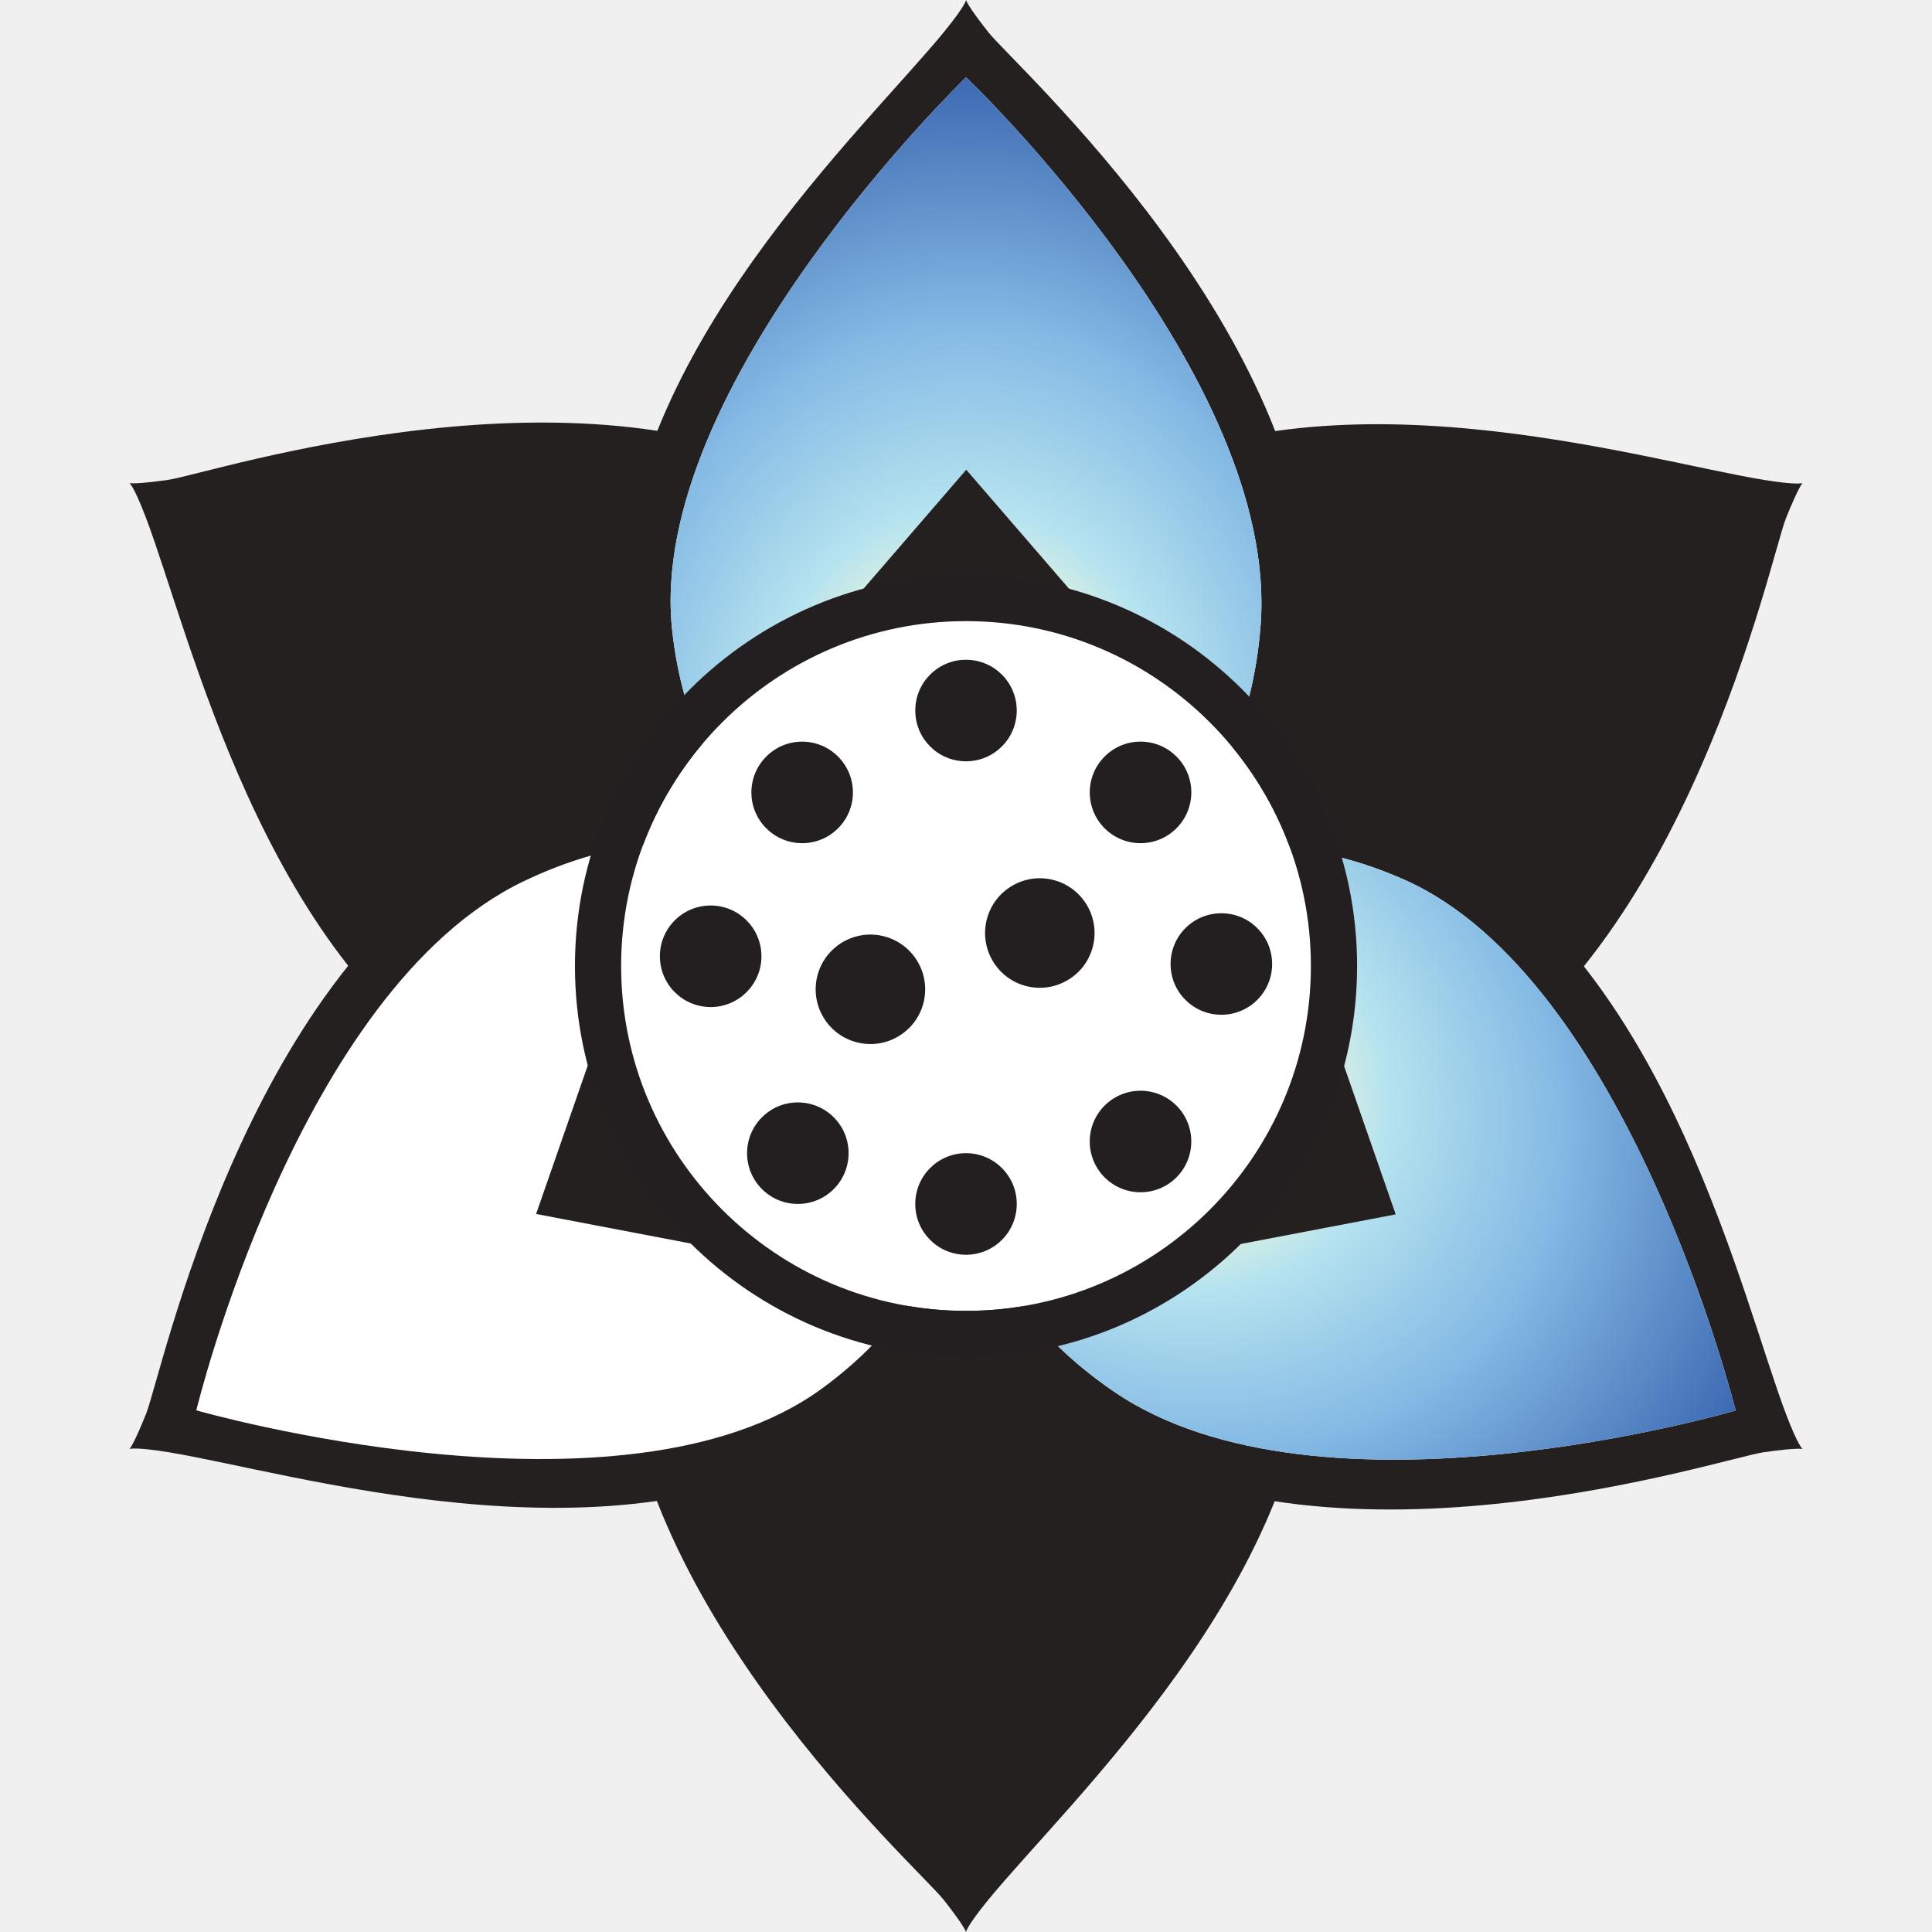
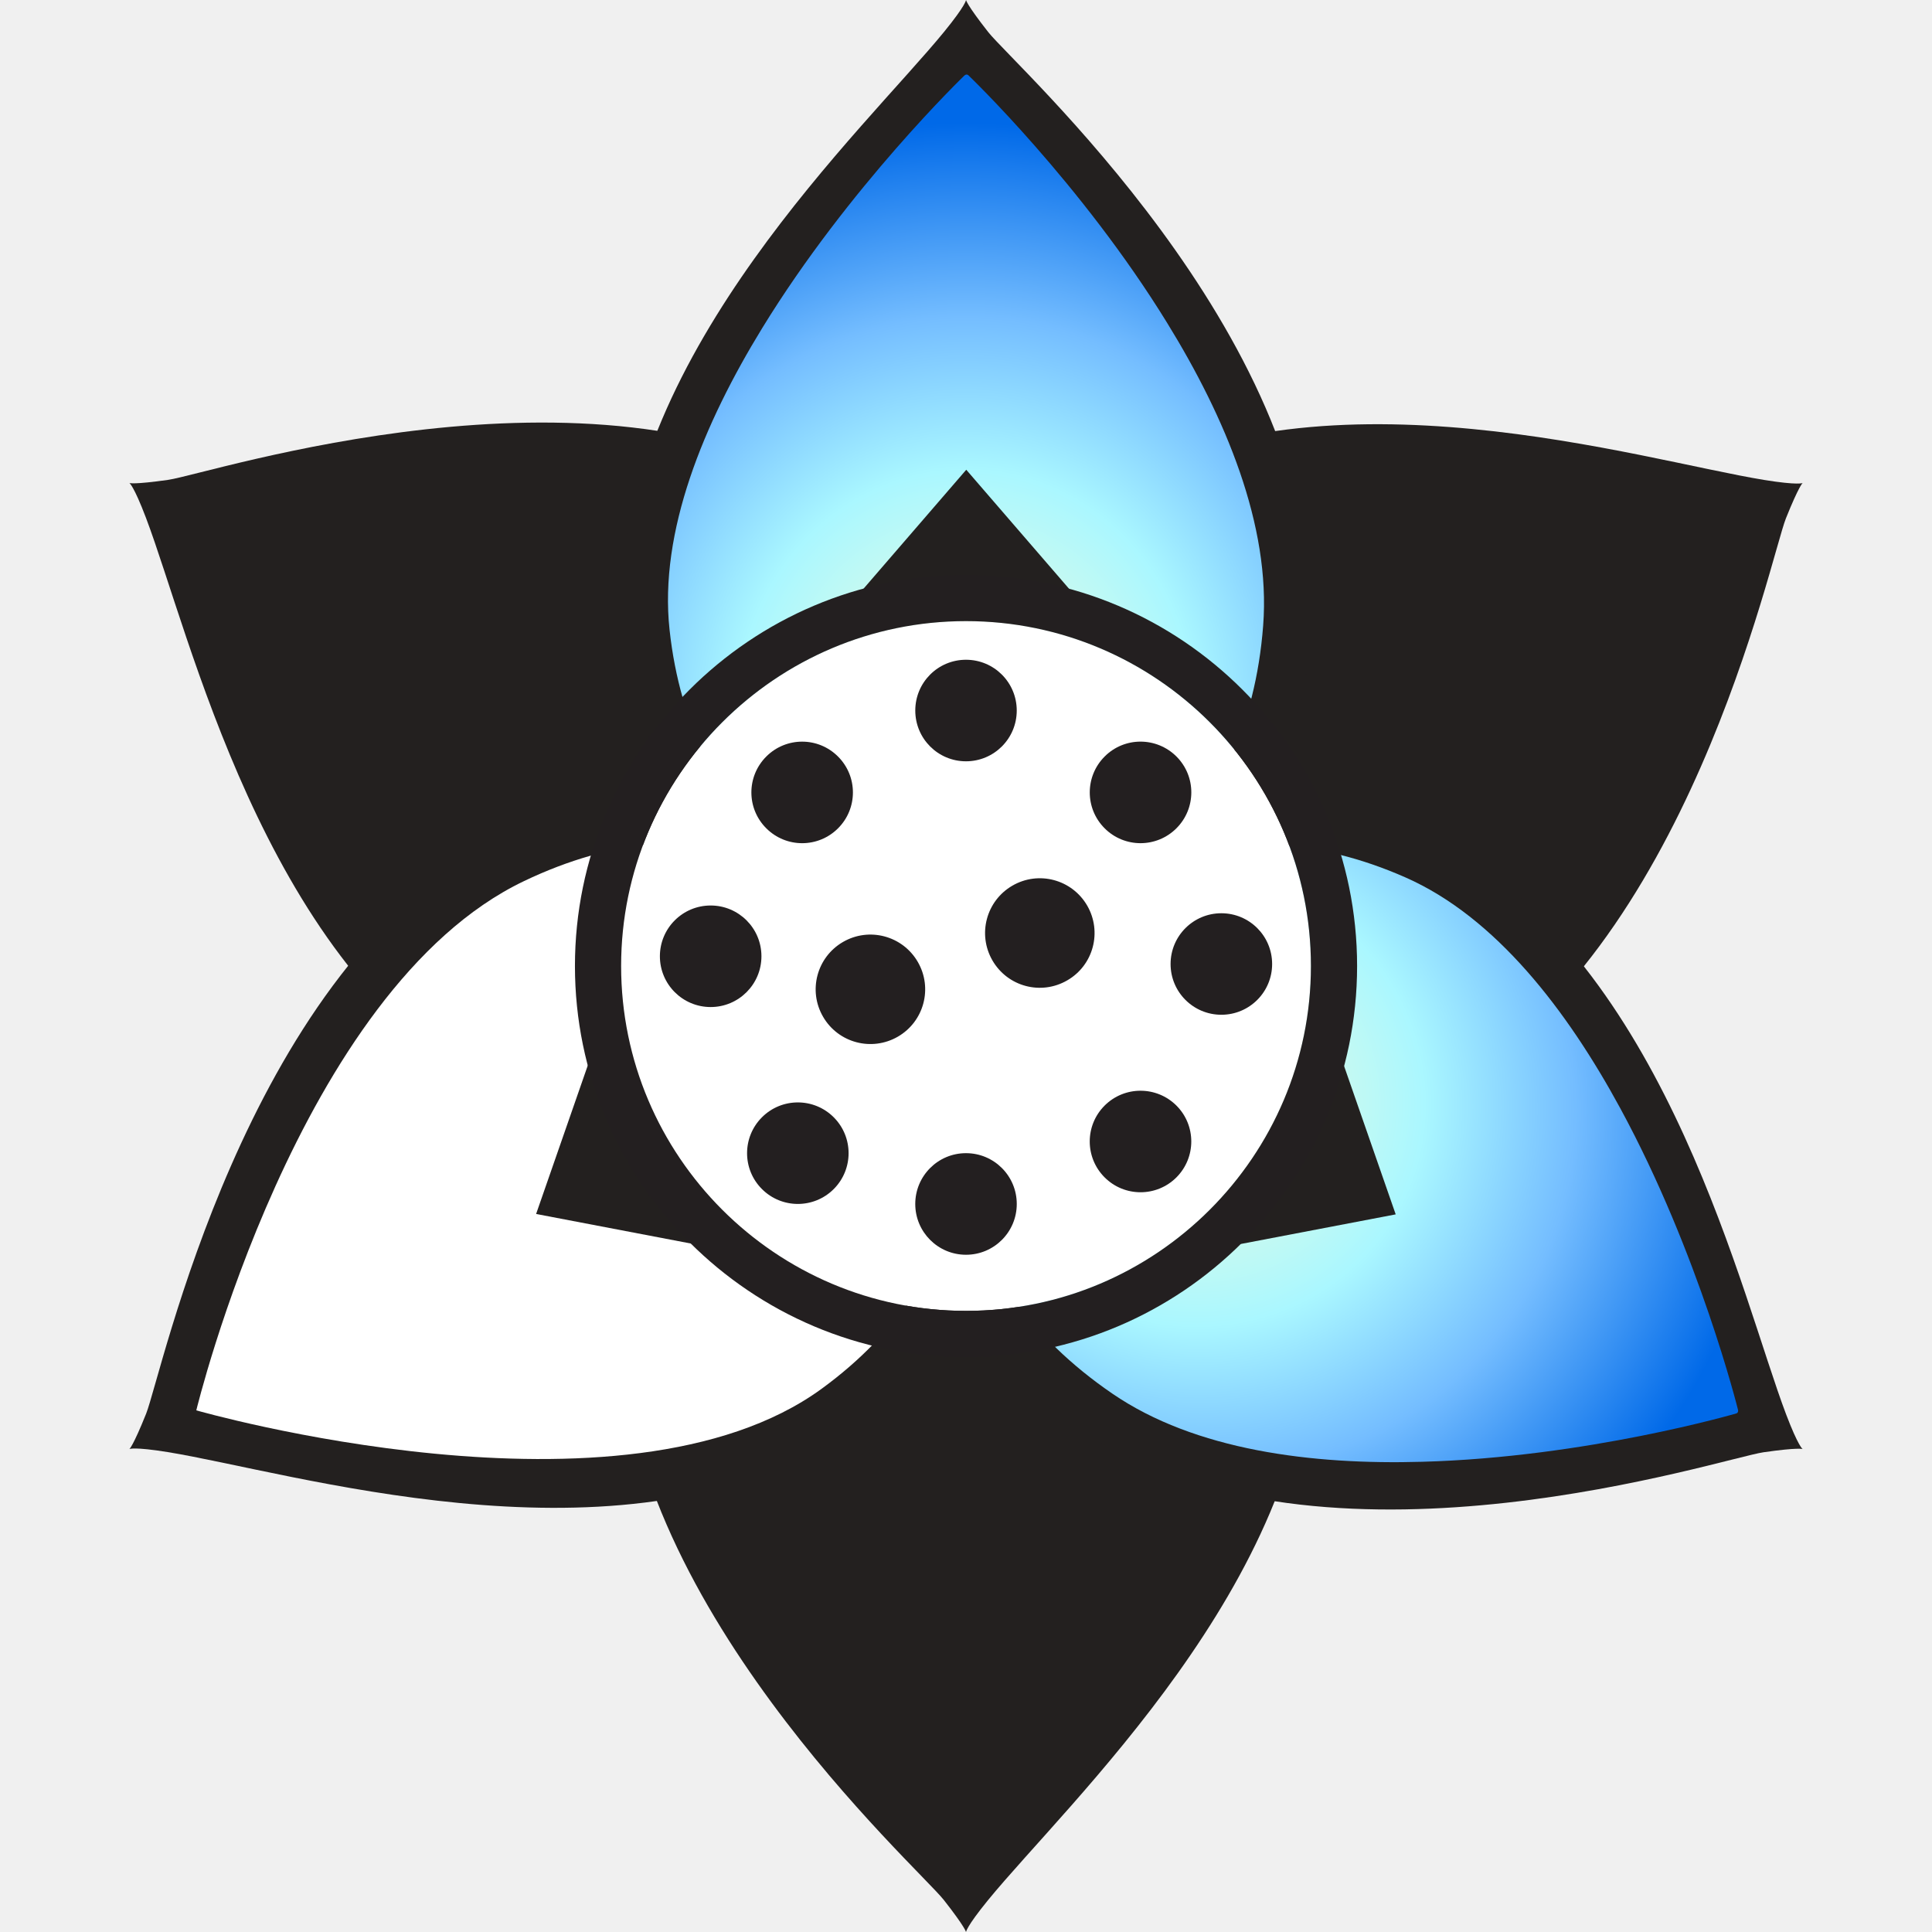
<svg xmlns="http://www.w3.org/2000/svg" width="400px" height="400px" version="1.1" xml:space="preserve" style="fill-rule:evenodd;clip-rule:evenodd;stroke-linejoin:round;stroke-miterlimit:2;">
  <g id="Layer1" transform="matrix(1,0,0,1,1,0)">
    <g>
      <g transform="matrix(140.2793,-37.54456,-37.54456,-140.2793,68.7505,180.2023)">
        <path d="M-0.143,0.61C-0.143,0.61 -0.138,0.605 -0.133,0.556C-0.115,0.378 -0.133,-0.088 0.114,-0.342C0.59,-0.831 1.304,-0.151 0.82,0.343C0.543,0.625 -0.026,0.593 -0.088,0.6C-0.138,0.606 -0.143,0.61 -0.143,0.61Z" style="fill:rgb(35,32,31);fill-rule:nonzero;" />
      </g>
      <g transform="matrix(-102.6542,-102.7132,-102.7132,102.6542,246.9803,322.7113)">
        <path d="M-0.143,0.61C-0.143,0.61 -0.138,0.605 -0.133,0.556C-0.115,0.378 -0.133,-0.088 0.114,-0.342C0.59,-0.831 1.304,-0.151 0.82,0.343C0.543,0.625 -0.026,0.593 -0.088,0.6C-0.138,0.606 -0.143,0.61 -0.143,0.61Z" style="fill:rgb(35,32,31);fill-rule:nonzero;" />
      </g>
      <g transform="matrix(-37.6251,140.2577,140.2577,37.6251,281.2817,97.10527)">
        <path d="M-0.143,0.61C-0.143,0.61 -0.138,0.605 -0.133,0.556C-0.115,0.378 -0.133,-0.088 0.114,-0.342C0.59,-0.831 1.304,-0.151 0.82,0.343C0.543,0.625 -0.026,0.593 -0.088,0.6C-0.138,0.606 -0.143,0.61 -0.143,0.61Z" style="fill:rgb(35,32,31);fill-rule:nonzero;" />
      </g>
    </g>
    <g>
      <g transform="matrix(-0.664609,-1.151137,1.151137,-0.664609,158.7058,530.2116)">
        <g transform="matrix(77.22901,77.27336,77.27336,-77.22901,163.8864,58.1523)">
          <path d="M-0.143,0.61C-0.143,0.61 -0.138,0.605 -0.133,0.556C-0.115,0.378 -0.133,-0.088 0.114,-0.342C0.59,-0.831 1.304,-0.151 0.82,0.343C0.543,0.625 -0.026,0.593 -0.088,0.6C-0.138,0.606 -0.143,0.61 -0.143,0.61Z" style="fill:rgb(35,32,31);fill-rule:nonzero;" />
        </g>
        <g transform="matrix(66.69147,66.72977,66.72977,-66.69147,168.823,58.78857)">
          <path d="M-0.117,0.584C-0.117,0.584 -0.13,-0.15 0.185,-0.404C0.682,-0.805 1.299,-0.216 0.867,0.288C0.598,0.602 -0.117,0.584 -0.117,0.584Z" style="fill:white;fill-rule:nonzero;" />
        </g>
      </g>
      <g transform="matrix(-0.664609,1.151137,-1.151137,-0.664609,505.1195,69.80311)">
        <g transform="matrix(77.22901,77.27336,77.27336,-77.22901,163.8864,58.1523)">
          <path d="M-0.143,0.61C-0.143,0.61 -0.138,0.605 -0.133,0.556C-0.115,0.378 -0.133,-0.088 0.114,-0.342C0.59,-0.831 1.304,-0.151 0.82,0.343C0.543,0.625 -0.026,0.593 -0.088,0.6C-0.138,0.606 -0.143,0.61 -0.143,0.61Z" style="fill:rgb(35,32,31);fill-rule:nonzero;" />
        </g>
        <g transform="matrix(66.69147,66.72977,66.72977,-66.69147,168.823,58.78857)">
          <path d="M-0.117,0.584C-0.117,0.584 -0.13,-0.15 0.185,-0.404C0.682,-0.805 1.299,-0.216 0.867,0.288C0.598,0.602 -0.117,0.584 -0.117,0.584Z" style="fill:white;fill-rule:nonzero;" />
        </g>
      </g>
      <g transform="matrix(1.329218,0,0,1.329218,-66.81276,0.004223)">
        <g transform="matrix(77.22901,77.27336,77.27336,-77.22901,163.8864,58.1523)">
          <path d="M-0.143,0.61C-0.143,0.61 -0.138,0.605 -0.133,0.556C-0.115,0.378 -0.133,-0.088 0.114,-0.342C0.59,-0.831 1.304,-0.151 0.82,0.343C0.543,0.625 -0.026,0.593 -0.088,0.6C-0.138,0.606 -0.143,0.61 -0.143,0.61Z" style="fill:rgb(35,32,31);fill-rule:nonzero;" />
        </g>
        <g transform="matrix(66.69147,66.72977,66.72977,-66.69147,168.823,58.78857)">
          <path d="M-0.117,0.584C-0.117,0.584 -0.13,-0.15 0.185,-0.404C0.682,-0.805 1.299,-0.216 0.867,0.288C0.598,0.602 -0.117,0.584 -0.117,0.584Z" style="fill:white;fill-rule:nonzero;" />
        </g>
      </g>
    </g>
    <g id="_2" transform="matrix(-121.1388,32.42178,32.42178,121.1388,325.2446,225.07)">
-       <path d="M-0.117,0.584C-0.117,0.584 -0.13,-0.15 0.185,-0.404C0.682,-0.805 1.299,-0.216 0.867,0.288C0.598,0.602 -0.117,0.584 -0.117,0.584Z" style="fill:url(#_Radial1);fill-rule:nonzero;" />
+       <path d="M-0.117,0.589C-0.117,0.589 0.141,0.595 0.405,0.532C0.582,0.49 0.762,0.417 0.87,0.291C1.088,0.037 1.041,-0.239 0.878,-0.4C0.714,-0.562 0.433,-0.609 0.182,-0.407C0.055,-0.305 -0.019,-0.126 -0.062,0.053C-0.126,0.319 -0.121,0.584 -0.121,0.584C-0.121,0.587 -0.119,0.589 -0.117,0.589Z" style="fill:url(#_Radial1);fill-rule:nonzero;" />
    </g>
    <g id="_1" transform="matrix(88.64751,88.69843,88.69843,-88.64751,157.5898,78.14706)">
-       <path d="M-0.117,0.584C-0.117,0.584 -0.13,-0.15 0.185,-0.404C0.682,-0.805 1.299,-0.216 0.867,0.288C0.598,0.602 -0.117,0.584 -0.117,0.584Z" style="fill:url(#_Radial2);fill-rule:nonzero;" />
+       <path d="M-0.117,0.589C-0.117,0.589 0.141,0.595 0.405,0.532C0.582,0.49 0.762,0.417 0.87,0.291C1.088,0.037 1.041,-0.239 0.878,-0.4C0.714,-0.562 0.433,-0.609 0.182,-0.407C0.055,-0.305 -0.019,-0.126 -0.062,0.053C-0.126,0.319 -0.121,0.584 -0.121,0.584C-0.121,0.587 -0.119,0.589 -0.117,0.589Z" style="fill:url(#_Radial2);fill-rule:nonzero;" />
    </g>
    <g>
      <g transform="matrix(20.49146,35.51579,35.51579,-20.49146,110.3922,225.6899)">
        <path d="M0.537,-0.321L0.015,0.283L1.06,0.285L0.537,-0.321Z" style="fill:rgb(35,32,31);fill-rule:nonzero;" />
      </g>
      <g transform="matrix(20.51185,-35.50402,-35.50402,-20.51185,265.5528,263.9047)">
        <path d="M0.537,-0.321L0.015,0.283L1.06,0.285L0.537,-0.321Z" style="fill:rgb(35,32,31);fill-rule:nonzero;" />
      </g>
      <g transform="matrix(-41.00331,-0.011772,-0.011772,41.00331,221.0675,110.4243)">
        <path d="M0.537,-0.321L0.015,0.283L1.06,0.285L0.537,-0.321Z" style="fill:rgb(35,32,31);fill-rule:nonzero;" />
      </g>
    </g>
    <g transform="matrix(1,0,0,1,-0.995816,0)">
      <g transform="matrix(-8.342978,0,0,8.342978,200,271.4075)">
        <path d="M0,-17.118C4.719,-17.118 8.559,-13.278 8.559,-8.558C8.559,-3.84 4.719,0 0,0C-4.719,0 -8.559,-3.84 -8.559,-8.558C-8.559,-13.278 -4.719,-17.118 0,-17.118" style="fill:white;fill-rule:nonzero;" />
      </g>
      <g transform="matrix(8.342978,0,0,8.342978,200,280.9644)">
        <path d="M0,-19.409C-5.351,-19.409 -9.705,-15.055 -9.705,-9.704C-9.705,-4.354 -5.351,0 0,0C5.351,0 9.705,-4.354 9.705,-9.704C9.705,-15.055 5.351,-19.409 0,-19.409M0,-1.146C-4.719,-1.146 -8.559,-4.985 -8.559,-9.704C-8.559,-14.424 -4.719,-18.263 0,-18.263C4.719,-18.263 8.559,-14.424 8.559,-9.704C8.559,-4.985 4.719,-1.146 0,-1.146" style="fill:rgb(35,31,32);fill-rule:nonzero;" />
      </g>
      <g transform="matrix(0,-8.342978,-8.342978,0,199.9983,136.6034)">
        <path d="M-1.259,-1.259C-1.955,-1.259 -2.519,-0.696 -2.519,0.001C-2.519,0.697 -1.955,1.259 -1.259,1.259C-0.563,1.259 0.001,0.697 0.001,0.001C0.001,-0.696 -0.563,-1.259 -1.259,-1.259" style="fill:rgb(35,31,32);fill-rule:nonzero;" />
      </g>
      <g transform="matrix(0,-8.342978,-8.342978,0,200.0025,238.7598)">
        <path d="M-1.26,-1.259C-0.564,-1.259 0.001,-0.696 0.001,0.001C0.001,0.697 -0.564,1.26 -1.26,1.26C-1.955,1.26 -2.52,0.697 -2.52,0.001C-2.52,-0.696 -1.955,-1.259 -1.26,-1.259" style="fill:rgb(35,31,32);fill-rule:nonzero;" />
      </g>
      <g transform="matrix(-8.342978,0,0,8.342978,147.1314,208.4982)">
        <path d="M0,-2.52C-0.695,-2.52 -1.26,-1.957 -1.26,-1.26C-1.26,-0.564 -0.695,0 0,0C0.696,0 1.26,-0.564 1.26,-1.26C1.26,-1.957 0.696,-2.52 0,-2.52" style="fill:rgb(35,31,32);fill-rule:nonzero;" />
      </g>
      <g transform="matrix(-8.342978,0,0,8.342978,252.8644,210.095)">
        <path d="M0,-2.519C0.696,-2.519 1.26,-1.956 1.26,-1.259C1.26,-0.563 0.696,0 0,0C-0.696,0 -1.26,-0.563 -1.26,-1.259C-1.26,-1.956 -0.696,-2.519 0,-2.519" style="fill:rgb(35,31,32);fill-rule:nonzero;" />
      </g>
      <g transform="matrix(-5.899376,-5.899376,-5.899376,5.899376,155.564,164.0551)">
        <path d="M-0.892,-2.149C-1.588,-2.149 -2.151,-1.586 -2.151,-0.89C-2.151,-0.194 -1.588,0.369 -0.892,0.369C-0.195,0.37 0.368,-0.193 0.368,-0.891C0.368,-1.587 -0.195,-2.15 -0.892,-2.149" style="fill:rgb(35,31,32);fill-rule:nonzero;" />
      </g>
      <g transform="matrix(-5.899376,-5.899376,-5.899376,5.899376,225.6111,236.3366)">
        <path d="M-0.891,-2.152C-0.196,-2.151 0.368,-1.588 0.369,-0.892C0.369,-0.196 -0.194,0.368 -0.891,0.368C-1.587,0.368 -2.151,-0.196 -2.151,-0.892C-2.15,-1.588 -1.586,-2.152 -0.891,-2.152" style="fill:rgb(35,31,32);fill-rule:nonzero;" />
      </g>
      <g transform="matrix(-5.899376,5.899376,5.899376,5.899376,175.6874,238.7531)">
        <path d="M0.891,-2.15C0.195,-2.151 -0.369,-1.586 -0.369,-0.891C-0.369,-0.195 0.195,0.369 0.891,0.369C1.586,0.369 2.151,-0.195 2.15,-0.891C2.151,-1.586 1.586,-2.15 0.891,-2.15" style="fill:rgb(35,31,32);fill-rule:nonzero;" />
      </g>
      <g transform="matrix(-7.216936,4.185823,4.185823,7.216936,190.0413,210.457)">
        <path d="M0.681,-2.533C-0.069,-2.533 -0.677,-1.926 -0.677,-1.174C-0.677,-0.424 -0.07,0.183 0.681,0.183C1.432,0.182 2.04,-0.426 2.039,-1.176C2.04,-1.926 1.431,-2.533 0.681,-2.533" style="fill:rgb(35,31,32);fill-rule:nonzero;" />
      </g>
      <g transform="matrix(-5.89772,5.901032,5.901032,5.89772,246.6423,164.0517)">
        <path d="M0.891,-2.15C1.587,-2.15 2.151,-1.587 2.151,-0.891C2.152,-0.195 1.588,0.369 0.891,0.369C0.195,0.369 -0.369,-0.194 -0.369,-0.89C-0.368,-1.586 0.194,-2.151 0.891,-2.15" style="fill:rgb(35,31,32);fill-rule:nonzero;" />
      </g>
      <g transform="matrix(-7.216936,4.185823,4.185823,7.216936,225.1181,198.8055)">
        <path d="M0.681,-2.534C1.432,-2.534 2.039,-1.927 2.04,-1.176C2.04,-0.424 1.433,0.183 0.681,0.182C-0.068,0.184 -0.676,-0.424 -0.677,-1.175C-0.677,-1.927 -0.069,-2.535 0.681,-2.534" style="fill:rgb(35,31,32);fill-rule:nonzero;" />
      </g>
    </g>
  </g>
  <defs>
-     <radialGradient id="_Radial1" cx="0" cy="0" r="1" gradientUnits="userSpaceOnUse" gradientTransform="matrix(-0.798603,0.798603,0.662459,0.662459,0.681705,-0.214449)">
-       <stop offset="0" style="stop-color:rgb(248,249,216);stop-opacity:1" />
-       <stop offset="0.21" style="stop-color:rgb(248,249,216);stop-opacity:1" />
-       <stop offset="0.37" style="stop-color:rgb(182,227,239);stop-opacity:1" />
-       <stop offset="0.64" style="stop-color:rgb(131,185,228);stop-opacity:1" />
-       <stop offset="1" style="stop-color:rgb(61,105,178);stop-opacity:1" />
+     <radialGradient id="_Radial1" cx="0" cy="0" r="1" gradientUnits="userSpaceOnUse" gradientTransform="matrix(-0.684036,0.683643,0.652088,0.652462,0.622413,-0.155191)">
+       <stop offset="0" style="stop-color:rgb(249,255,216);stop-opacity:1" />
+       <stop offset="0.41" style="stop-color:rgb(170,247,255);stop-opacity:1" />
+       <stop offset="0.67" style="stop-color:rgb(116,189,255);stop-opacity:1" />
+       <stop offset="1" style="stop-color:rgb(0,105,232);stop-opacity:1" />
    </radialGradient>
-     <radialGradient id="_Radial2" cx="0" cy="0" r="1" gradientUnits="userSpaceOnUse" gradientTransform="matrix(-0.798603,0.798603,0.662459,0.662459,0.681705,-0.214449)">
-       <stop offset="0" style="stop-color:rgb(248,249,216);stop-opacity:1" />
-       <stop offset="0.21" style="stop-color:rgb(248,249,216);stop-opacity:1" />
-       <stop offset="0.37" style="stop-color:rgb(182,227,239);stop-opacity:1" />
-       <stop offset="0.64" style="stop-color:rgb(131,185,228);stop-opacity:1" />
-       <stop offset="1" style="stop-color:rgb(61,105,178);stop-opacity:1" />
+     <radialGradient id="_Radial2" cx="0" cy="0" r="1" gradientUnits="userSpaceOnUse" gradientTransform="matrix(-0.684036,0.683643,0.652088,0.652462,0.622413,-0.155191)">
+       <stop offset="0" style="stop-color:rgb(249,255,216);stop-opacity:1" />
+       <stop offset="0.41" style="stop-color:rgb(170,247,255);stop-opacity:1" />
+       <stop offset="0.67" style="stop-color:rgb(116,189,255);stop-opacity:1" />
+       <stop offset="1" style="stop-color:rgb(0,105,232);stop-opacity:1" />
    </radialGradient>
  </defs>
</svg>
